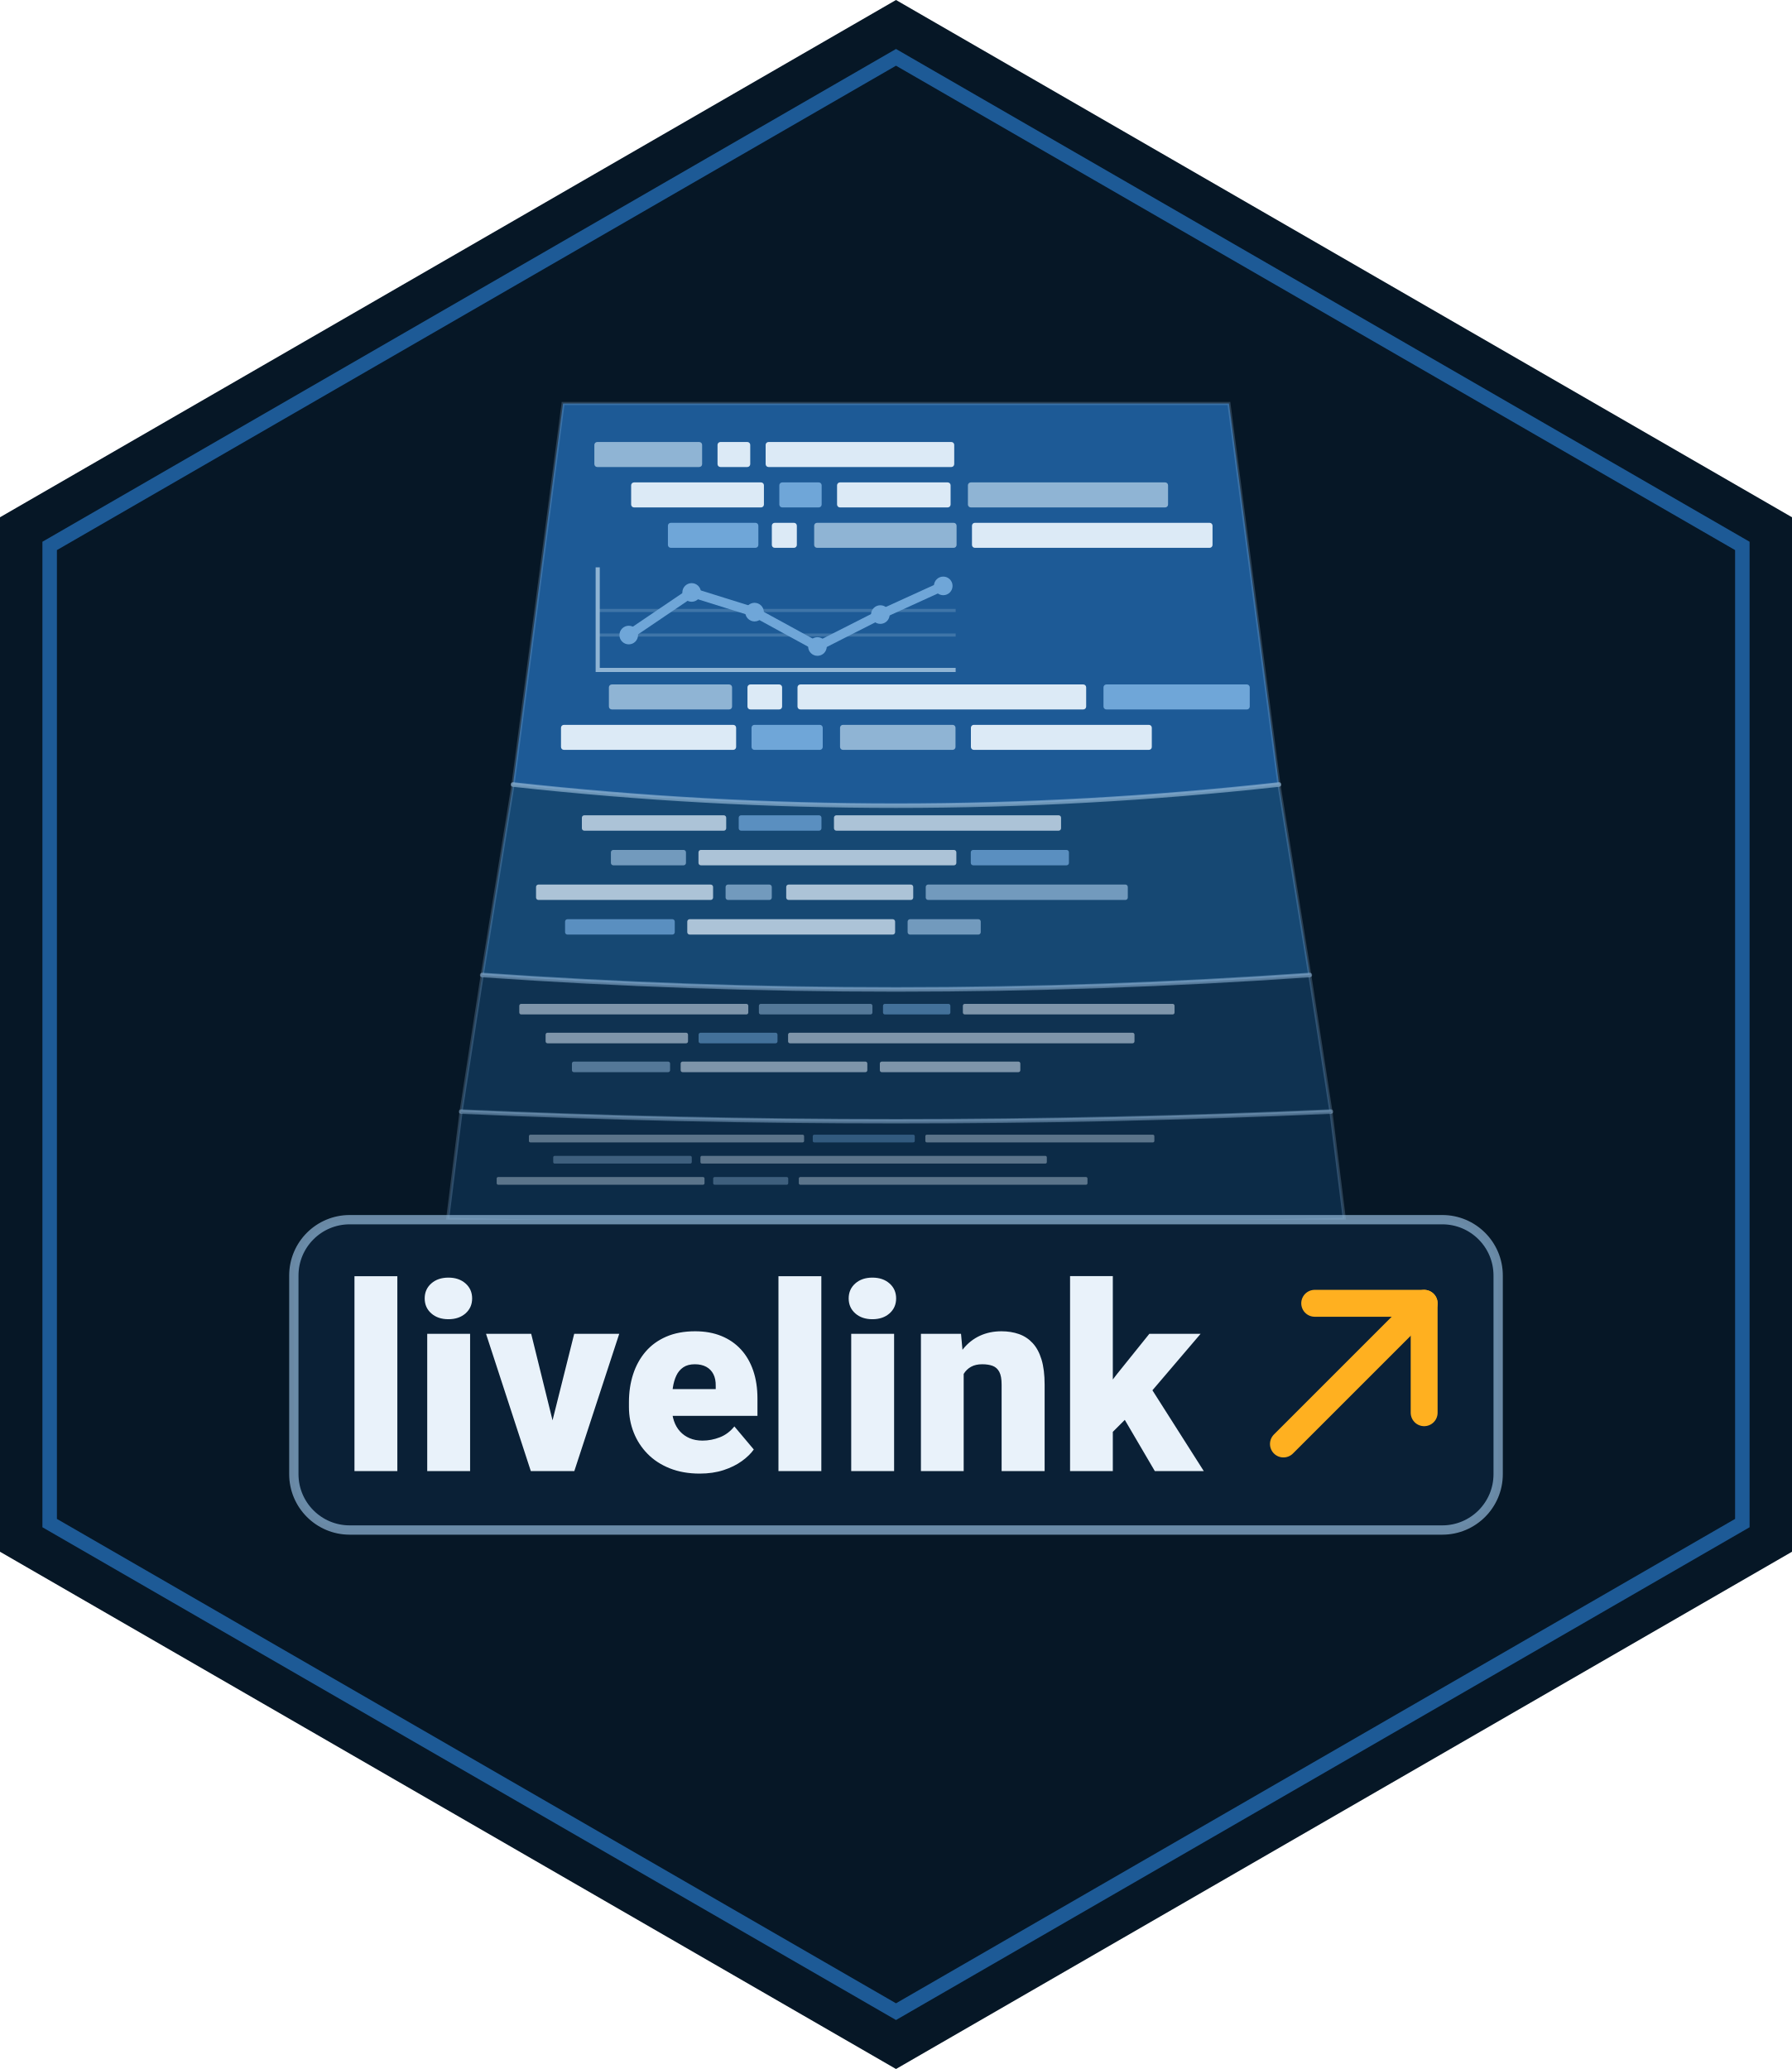
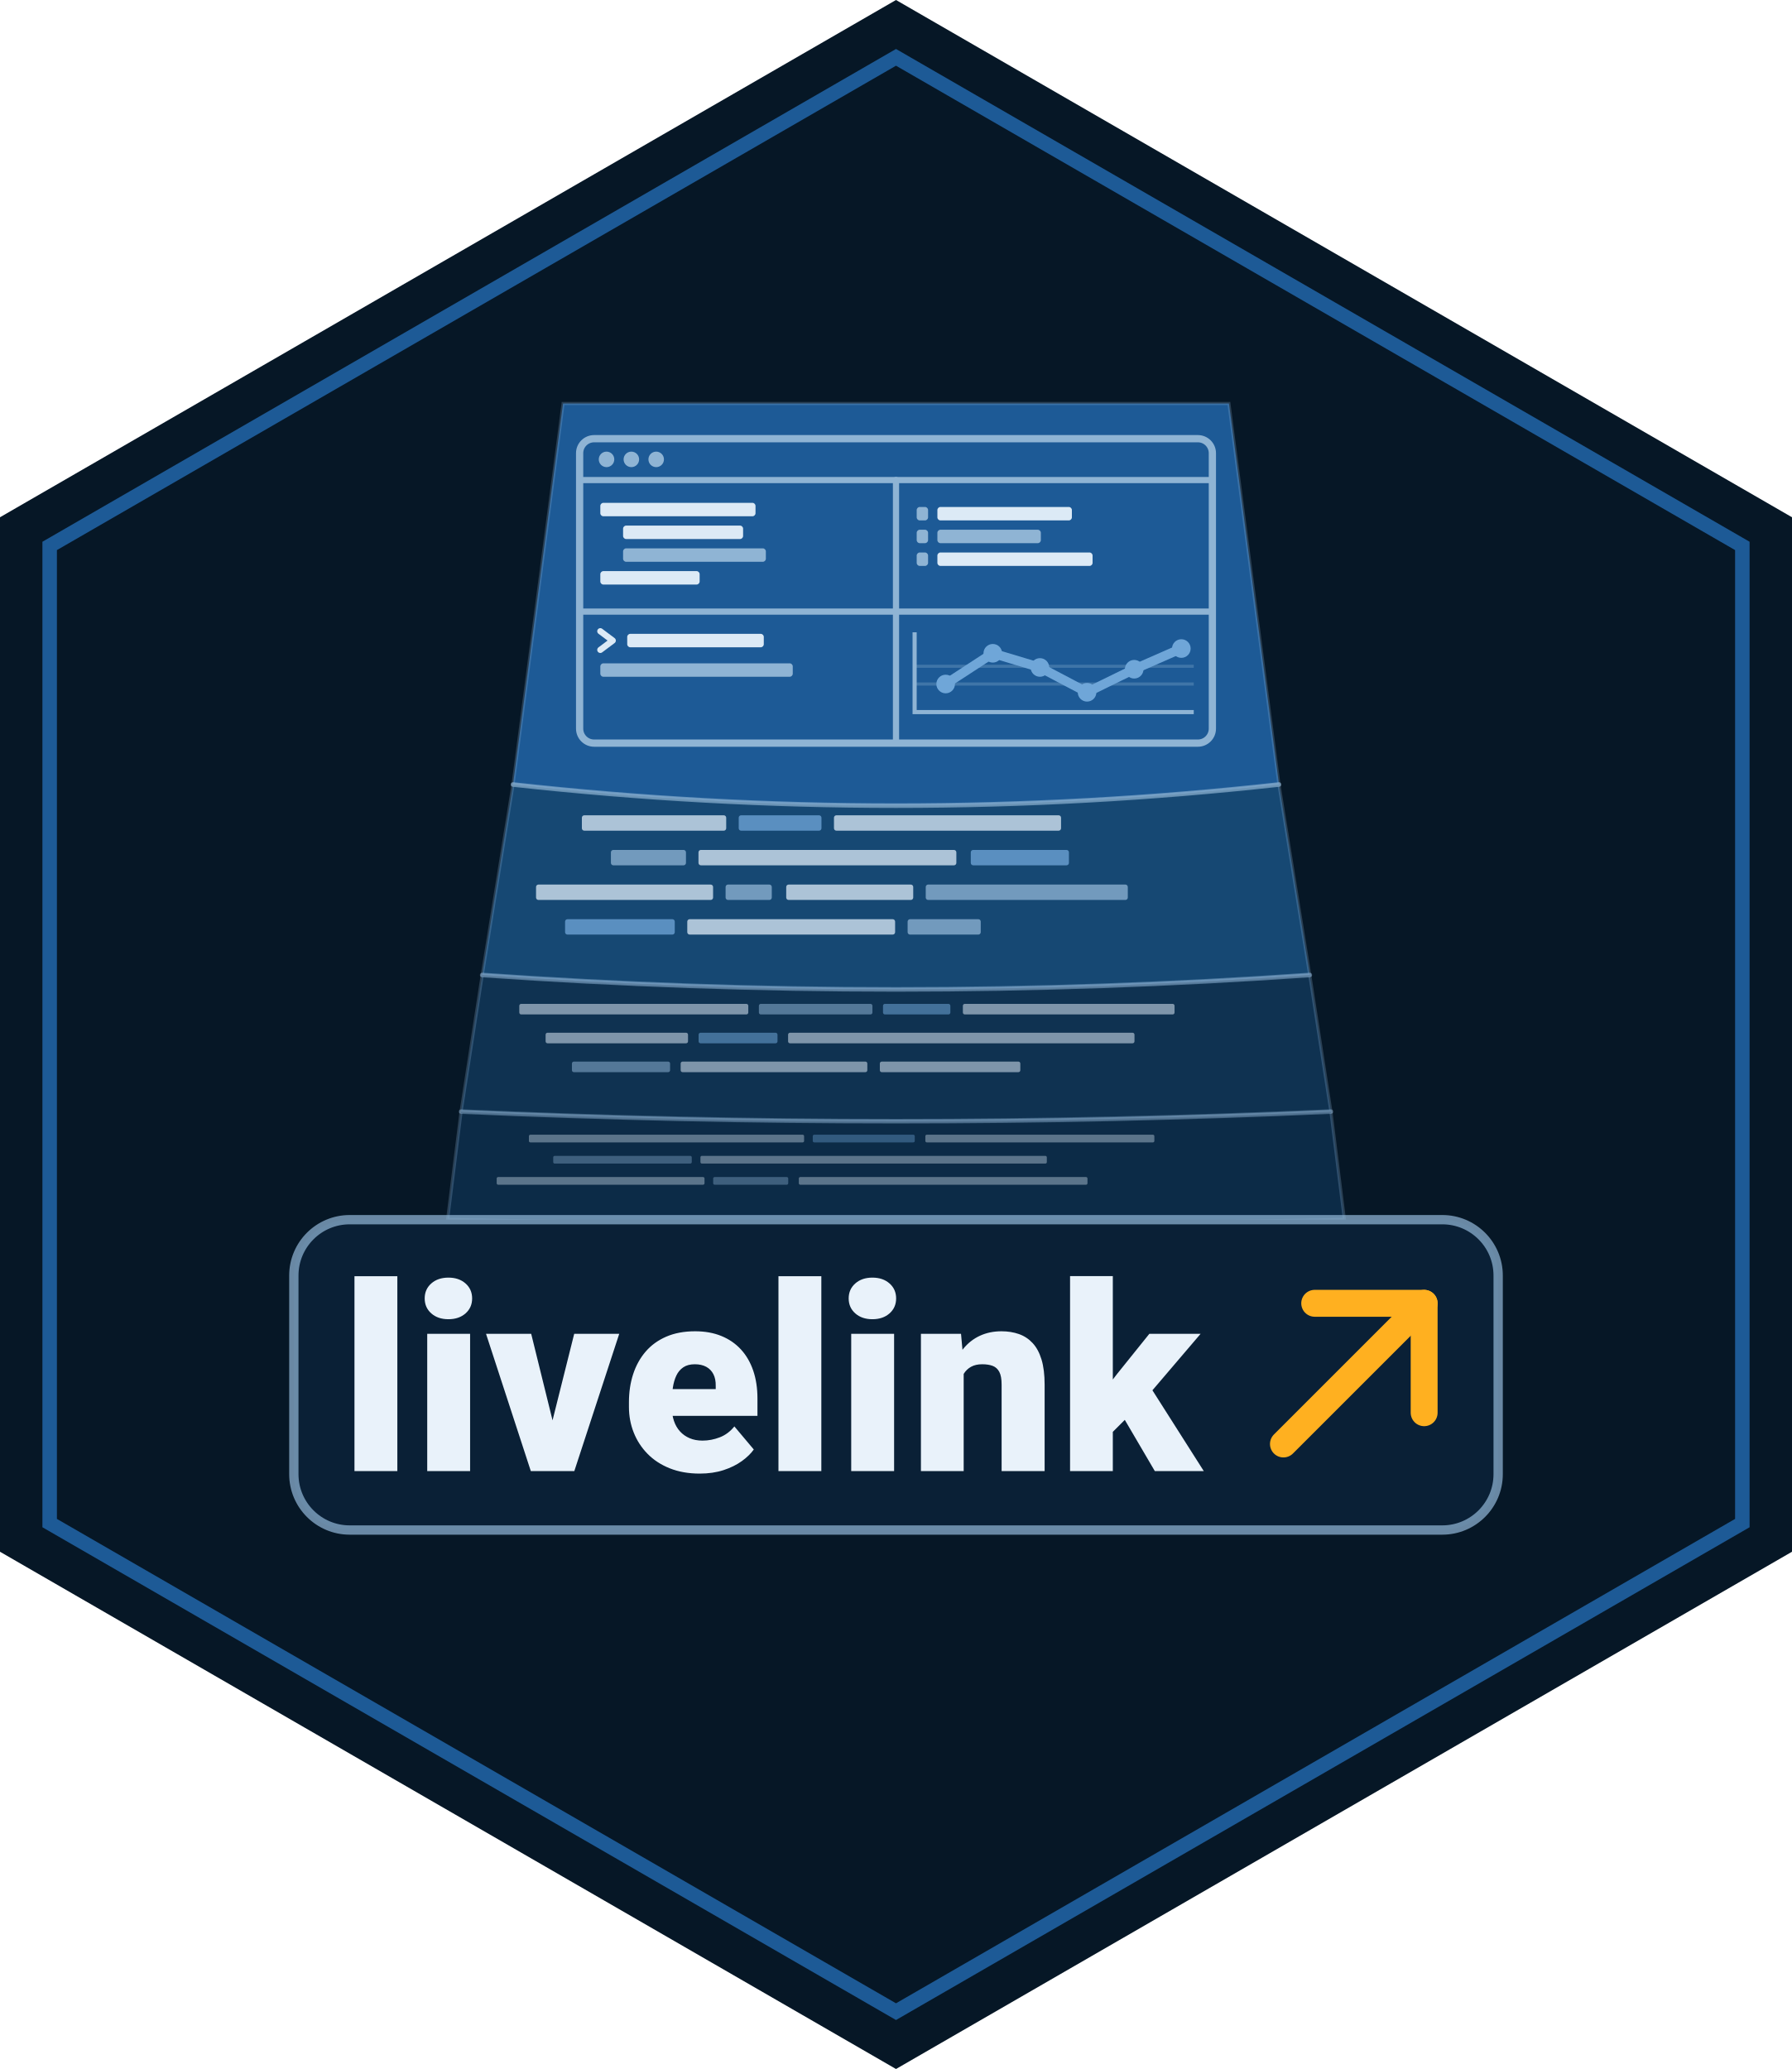
<svg xmlns="http://www.w3.org/2000/svg" viewBox="0 0 1732 2000" width="1732" height="2000" role="img" aria-label="livelink">
  <style>
/* THE FOLD -- 7000ms. A page of code is folded down and becomes a link.

     0-8    HOLD      the finished mark, at rest
     8-38   THE FOLD  the accordion loses 40% of its height, top panel first, 70ms
                      apart, and the whole sheet sinks 150 units -- so its top edge falls
                      465.456 and its last two panels go BEHIND the button.
     38-48  THE FORGE the link takes the fold: it gives 2.2% and its border lights.
     48-64  THE LAUNCH the arrow leaves up its own 45-degree shaft and the next one
                      arrives from the down-left. Both ends of the cut are invisible.
     64-90  THE UNFOLD the paper springs open, 1.6% past, and settles.
     90-100 HOLD

   THE BASE STATE IS THE COMPLETE STATIC LOGO. Every track below rests at the value the
   artwork already carries, so rsvg, a PDF, a feed reader and prefers-reduced-motion all
   draw the finished mark. The loop ends where it began -- no jump on repeat.
   THE WORDMARK DOES NOT MOVE. It is the hero, and the one fixed thing in the frame. */
#ll-pnl0,#ll-pnl1,#ll-pnl2,#ll-pnl3,
#ll-lift1,#ll-lift2,#ll-lift3,
#ll-lift1c,#ll-lift2c,#ll-lift3c,
#ll-crease1,#ll-crease2,#ll-crease3{transform-box:fill-box;transform-origin:50% 0%}
#ll-button,#ll-glyph{transform-box:fill-box;transform-origin:50% 50%}

#ll-sheet,#ll-pnl0,#ll-pnl1,#ll-pnl2,#ll-pnl3,
#ll-lift1,#ll-lift2,#ll-lift3,
#ll-lift1c,#ll-lift2c,#ll-lift3c,
#ll-crease1,#ll-crease2,#ll-crease3,
#ll-code0,#ll-code1,#ll-code2,#ll-code3,
#ll-button,#ll-glyph,#ll-arrow{
  animation-duration:7000ms;
  animation-iteration-count:infinite;
  animation-timing-function:linear
}

/* THE FOLD. A fold pulse walks down the sheet, 70ms per panel. The sheet also
   DESCENDS: the button is painted after it, so the paper slides behind the link. */
#ll-sheet{animation-name:ll-sink}
#ll-pnl0{animation-name:ll-fold0}
#ll-pnl1{animation-name:ll-fold1;animation-delay:70ms}
#ll-pnl2{animation-name:ll-fold2;animation-delay:140ms}
#ll-pnl3{animation-name:ll-fold3;animation-delay:210ms}
#ll-lift1,#ll-lift1c{animation-name:ll-drop1;animation-delay:70ms}
#ll-lift2,#ll-lift2c{animation-name:ll-drop2;animation-delay:140ms}
#ll-lift3,#ll-lift3c{animation-name:ll-drop3;animation-delay:210ms}
#ll-crease1{animation-name:ll-crease;animation-delay:70ms}
#ll-crease2{animation-name:ll-crease;animation-delay:140ms}
#ll-crease3{animation-name:ll-crease;animation-delay:210ms}
#ll-code0{animation-name:ll-dim}
#ll-code1{animation-name:ll-dim;animation-delay:70ms}
#ll-code2{animation-name:ll-dim;animation-delay:140ms}
#ll-code3{animation-name:ll-dim;animation-delay:210ms}

/* THE FORGE and THE LAUNCH */
#ll-button{animation-name:ll-press}
#ll-glyph{animation-name:ll-launch}
#ll-arrow{animation-name:ll-fade}
@keyframes ll-fold0{
  0%,8%{transform:translateY(0) scaleY(1);animation-timing-function:cubic-bezier(.62,.02,.24,1)}
  38%,64%{transform:translateY(147.312px) scaleY(.6);animation-timing-function:cubic-bezier(.24,.1,.32,1)}
  82%{transform:translateY(-5.8925px) scaleY(1.016);animation-timing-function:cubic-bezier(.42,0,.3,1)}
  90%,100%{transform:translateY(0) scaleY(1)}
}
@keyframes ll-fold1{
  0%,8%{transform:translateY(0) scaleY(1);animation-timing-function:cubic-bezier(.62,.02,.24,1)}
  38%,64%{transform:translateY(73.656px) scaleY(.6);animation-timing-function:cubic-bezier(.24,.1,.32,1)}
  82%{transform:translateY(-2.9462px) scaleY(1.016);animation-timing-function:cubic-bezier(.42,0,.3,1)}
  90%,100%{transform:translateY(0) scaleY(1)}
}
@keyframes ll-fold2{
  0%,8%{transform:translateY(0) scaleY(1);animation-timing-function:cubic-bezier(.62,.02,.24,1)}
  38%,64%{transform:translateY(52.824px) scaleY(.6);animation-timing-function:cubic-bezier(.24,.1,.32,1)}
  82%{transform:translateY(-2.113px) scaleY(1.016);animation-timing-function:cubic-bezier(.42,0,.3,1)}
  90%,100%{transform:translateY(0) scaleY(1)}
}
@keyframes ll-fold3{
  0%,8%{transform:translateY(0) scaleY(1);animation-timing-function:cubic-bezier(.62,.02,.24,1)}
  38%,64%{transform:translateY(41.664px) scaleY(.6);animation-timing-function:cubic-bezier(.24,.1,.32,1)}
  82%{transform:translateY(-1.6666px) scaleY(1.016);animation-timing-function:cubic-bezier(.42,0,.3,1)}
  90%,100%{transform:translateY(0) scaleY(1)}
}
@keyframes ll-drop1{
  0%,8%{transform:translateY(0);animation-timing-function:cubic-bezier(.62,.02,.24,1)}
  38%,64%{transform:translateY(73.656px);animation-timing-function:cubic-bezier(.24,.1,.32,1)}
  82%{transform:translateY(-2.9462px);animation-timing-function:cubic-bezier(.42,0,.3,1)}
  90%,100%{transform:translateY(0)}
}
@keyframes ll-drop2{
  0%,8%{transform:translateY(0);animation-timing-function:cubic-bezier(.62,.02,.24,1)}
  38%,64%{transform:translateY(52.824px);animation-timing-function:cubic-bezier(.24,.1,.32,1)}
  82%{transform:translateY(-2.113px);animation-timing-function:cubic-bezier(.42,0,.3,1)}
  90%,100%{transform:translateY(0)}
}
@keyframes ll-drop3{
  0%,8%{transform:translateY(0);animation-timing-function:cubic-bezier(.62,.02,.24,1)}
  38%,64%{transform:translateY(41.664px);animation-timing-function:cubic-bezier(.24,.1,.32,1)}
  82%{transform:translateY(-1.6666px);animation-timing-function:cubic-bezier(.42,0,.3,1)}
  90%,100%{transform:translateY(0)}
}
/* A fold line is welded to the fold it draws: same S, same stagger, so the crease
   closes with the panel edge it lies on instead of floating off it. Its bounding box
   starts at its own chord, so scaling about 50% 0% squashes the SAG and leaves the
   chord where the lift groups put it. */
@keyframes ll-crease{
  0%,8%{transform:scaleY(1);animation-timing-function:cubic-bezier(.62,.02,.24,1)}
  38%,64%{transform:scaleY(.6);animation-timing-function:cubic-bezier(.24,.1,.32,1)}
  82%{transform:scaleY(1.016);animation-timing-function:cubic-bezier(.42,0,.3,1)}
  90%,100%{transform:scaleY(1)}
}
/* THE SINK. The sheet does not just shorten, it DESCENDS -- the fold is a page being put
   away. This is the move that makes the panels disappear behind the link. */
@keyframes ll-sink{
  0%,8%{transform:translateY(0);animation-timing-function:cubic-bezier(.62,.02,.24,1)}
  38%,64%{transform:translateY(150px);animation-timing-function:cubic-bezier(.3,.02,.28,1)}
  82%,100%{transform:translateY(0)}
}
@keyframes ll-dim{
  0%,8%{opacity:1;animation-timing-function:cubic-bezier(.62,.02,.24,1)}
  38%,64%{opacity:.4;animation-timing-function:cubic-bezier(.24,.1,.32,1)}
  90%,100%{opacity:1}
}
/* THE FORGE: the sheet has just poured into it, so the link gives, and its border comes
   up and STAYS up until the arrow is home. The link exists now. */
@keyframes ll-press{
  0%,38%{transform:scale(1);stroke-opacity:0.72;animation-timing-function:cubic-bezier(.4,0,.2,1)}
  43%{transform:scale(.978);stroke-opacity:0.95;animation-timing-function:cubic-bezier(.3,0,.3,1)}
  50%,64%{transform:scale(1);stroke-opacity:0.95;animation-timing-function:cubic-bezier(.3,0,.3,1)}
  76%,100%{transform:scale(1);stroke-opacity:0.72}
}
/* THE LAUNCH: 48.083 units up the 45-degree shaft the arrow is already drawn on. It is
   cut and re-seeded at the mirrored offset while it is at opacity 0, then decelerates
   back to EXACTLY its base position. No drift, and no jump on repeat. */
@keyframes ll-launch{
  0%,48%{transform:translate(0,0);animation-timing-function:cubic-bezier(.5,0,.85,.15)}
  57%{transform:translate(34px,-34px)}
  57.5%{transform:translate(-34px,34px);animation-timing-function:cubic-bezier(.12,.7,.24,1)}
  66%,100%{transform:translate(0,0)}
}
@keyframes ll-fade{
  0%,52%{opacity:1;animation-timing-function:cubic-bezier(.5,0,.85,.15)}
  57%,57.5%{opacity:0;animation-timing-function:cubic-bezier(.12,.7,.24,1)}
  63%,100%{opacity:1}
}

@media (prefers-reduced-motion: reduce){*{animation:none !important}}
</style>
  <path id="ll-hex" d="M866 0 L1732 500 L1732 1500 L866 2000 L0 1500 L0 500 Z" fill="#061726" />
  <g id="livelink-logo-dark-animated-art">
    <g id="ll-art">
      <defs>
        <clipPath id="ll-clip0">
          <path d="M544.22 390.06 L1187.78 390.06 L1236.14 758.34 Q866 799.26 495.86 758.34 Z" />
        </clipPath>
        <clipPath id="ll-clip1">
          <path d="M495.86 758.34 Q866 799.26 1236.14 758.34 L1265.9 942.48 Q866 970.38 466.1 942.48 Z" />
        </clipPath>
        <clipPath id="ll-clip2">
          <path d="M466.1 942.48 Q866 970.38 1265.9 942.48 L1286.36 1074.54 Q866 1093.14 445.64 1074.54 Z" />
        </clipPath>
        <clipPath id="ll-clip3">
          <path d="M445.64 1074.54 Q866 1093.14 1286.36 1074.54 L1299.38 1178.7 Q866 1188.0 432.62 1178.7 Z" />
        </clipPath>
      </defs>
      <g id="ll-sheet">
        <g id="ll-lift3">
          <g id="ll-lift2">
            <g id="ll-lift1">
              <g id="ll-pnl0">
                <path id="ll-sheet0" d="M544.22 390.06 L1187.78 390.06 L1236.14 758.34 Q866 799.26 495.86 758.34 Z" fill="#1D5A96" stroke="#8FB4D4" stroke-opacity="0.26" stroke-width="3" />
                <g id="ll-code0" clip-path="url(#ll-clip0)">
-                   <rect x="574.46" y="427.26" width="104.16" height="24.18" rx="2.79" fill="#8FB4D4" />
-                   <rect x="693.5" y="427.26" width="31.62" height="24.18" rx="2.79" fill="#DCEAF6" />
-                   <rect x="740.0" y="427.26" width="182.28" height="24.18" rx="2.79" fill="#DCEAF6" />
-                   <rect x="610.01" y="466.32" width="128.34" height="24.18" rx="2.79" fill="#DCEAF6" />
-                   <rect x="753.23" y="466.32" width="40.92" height="24.18" rx="2.79" fill="#6FA6D8" />
-                   <rect x="809.03" y="466.32" width="109.74" height="24.18" rx="2.79" fill="#DCEAF6" />
-                   <rect x="935.51" y="466.32" width="193.44" height="24.18" rx="2.79" fill="#8FB4D4" />
-                   <rect x="645.55" y="505.38" width="87.42" height="24.18" rx="2.79" fill="#6FA6D8" />
-                   <rect x="745.99" y="505.38" width="24.18" height="24.18" rx="2.79" fill="#DCEAF6" />
-                   <rect x="786.91" y="505.38" width="137.64" height="24.18" rx="2.79" fill="#8FB4D4" />
-                   <rect x="939.43" y="505.38" width="232.5" height="24.18" rx="2.79" fill="#DCEAF6" />
+                   <rect x="560.22" y="424.06" width="611.56" height="294.28" rx="14" fill="none" stroke="#8FB4D4" stroke-width="7.0" />
+                   <g fill="none" stroke="#8FB4D4" stroke-width="6.0" stroke-linecap="round">
+                     <path d="M560.22 464.06 H1171.78" />
+                     <path d="M866.00 464.06 V718.34" />
+                     <path d="M560.22 591.20 H1171.78" />
+                   </g>
+                   <g fill="#8FB4D4">
+                     <circle cx="586.22" cy="444.06" r="7.5" />
+                     <circle cx="610.22" cy="444.06" r="7.5" />
+                     <circle cx="634.22" cy="444.06" r="7.5" />
+                   </g>
+                   <rect x="580.22" y="486.06" width="150.00" height="13.00" rx="3.0" fill="#DCEAF6" />
+                   <rect x="602.22" y="508.06" width="116.00" height="13.00" rx="3.0" fill="#DCEAF6" />
+                   <rect x="602.22" y="530.06" width="138.00" height="13.00" rx="3.0" fill="#8FB4D4" />
+                   <rect x="580.22" y="552.06" width="96.00" height="13.00" rx="3.0" fill="#DCEAF6" />
+                   <path d="M580.22 610.20 L592.22 619.20 L580.22 628.20" fill="none" stroke="#DCEAF6" stroke-width="6" stroke-linecap="round" stroke-linejoin="round" />
+                   <rect x="606.22" y="612.70" width="132.00" height="13.00" rx="3.0" fill="#DCEAF6" />
+                   <rect x="580.22" y="641.20" width="186.00" height="13.00" rx="3.0" fill="#8FB4D4" />
+                   <rect x="886.00" y="490.06" width="11.00" height="13.00" rx="3.0" fill="#8FB4D4" />
+                   <rect x="906.00" y="490.06" width="130.00" height="13.00" rx="3.0" fill="#DCEAF6" />
+                   <rect x="886.00" y="512.06" width="11.00" height="13.00" rx="3.0" fill="#8FB4D4" />
+                   <rect x="906.00" y="512.06" width="100.00" height="13.00" rx="3.0" fill="#8FB4D4" />
+                   <rect x="886.00" y="534.06" width="11.00" height="13.00" rx="3.0" fill="#8FB4D4" />
+                   <rect x="906.00" y="534.06" width="150.00" height="13.00" rx="3.0" fill="#DCEAF6" />
                  <g id="ll-plot">
                    <g fill="none" stroke="#8FB4D4" stroke-opacity="0.3" stroke-width="3.0">
-                       <path d="M577.70 613.87 H923.66" />
-                       <path d="M577.70 590.11 H923.66" />
+                       <path d="M884.00 661.20 H1153.78" />
+                       <path d="M884.00 644.06 H1153.78" />
                    </g>
-                     <path id="ll-plot-axis" d="M577.70 548.44 V647.62 H923.66" fill="none" stroke="#8FB4D4" stroke-width="4.0" />
-                     <path id="ll-plot-series" d="M607.70 613.87L668.49 572.69L729.28 591.70L790.08 624.95L850.87 594.07L911.66 566.36" fill="none" stroke="#6FA6D8" stroke-width="9.0" stroke-linecap="round" stroke-linejoin="round" />
+                     <path id="ll-plot-axis" d="M884.00 611.20 V688.34 H1153.78" fill="none" stroke="#8FB4D4" stroke-width="4.0" />
+                     <path id="ll-plot-series" d="M914.00 661.20L959.56 631.49L1005.11 645.20L1050.67 669.20L1096.22 646.91L1141.78 626.91" fill="none" stroke="#6FA6D8" stroke-width="9.0" stroke-linecap="round" stroke-linejoin="round" />
                    <g fill="#6FA6D8">
-                       <circle cx="607.70" cy="613.87" r="9.0" />
-                       <circle cx="668.49" cy="572.69" r="9.0" />
-                       <circle cx="729.28" cy="591.70" r="9.0" />
-                       <circle cx="790.08" cy="624.95" r="9.0" />
-                       <circle cx="850.87" cy="594.07" r="9.0" />
-                       <circle cx="911.66" cy="566.36" r="9.0" />
+                       <circle cx="914.00" cy="661.20" r="9.0" />
+                       <circle cx="959.56" cy="631.49" r="9.0" />
+                       <circle cx="1005.11" cy="645.20" r="9.0" />
+                       <circle cx="1050.67" cy="669.20" r="9.0" />
+                       <circle cx="1096.22" cy="646.91" r="9.0" />
+                       <circle cx="1141.78" cy="626.91" r="9.0" />
                    </g>
                  </g>
-                   <rect x="588.52" y="661.62" width="119.04" height="24.18" rx="2.79" fill="#8FB4D4" />
-                   <rect x="722.44" y="661.62" width="33.48" height="24.18" rx="2.79" fill="#DCEAF6" />
-                   <rect x="770.8" y="661.62" width="279.0" height="24.18" rx="2.79" fill="#DCEAF6" />
-                   <rect x="1066.54" y="661.62" width="141.36" height="24.18" rx="2.79" fill="#6FA6D8" />
-                   <rect x="542.22" y="700.68" width="169.26" height="24.18" rx="2.79" fill="#DCEAF6" />
-                   <rect x="726.36" y="700.68" width="68.82" height="24.18" rx="2.79" fill="#6FA6D8" />
-                   <rect x="811.92" y="700.68" width="111.6" height="24.18" rx="2.79" fill="#8FB4D4" />
-                   <rect x="938.4" y="700.68" width="174.84" height="24.18" rx="2.79" fill="#DCEAF6" />
                </g>
              </g>
            </g>
            <g id="ll-pnl1">
              <path id="ll-sheet1" d="M495.86 758.34 Q866 799.26 1236.14 758.34 L1265.9 942.48 Q866 970.38 466.1 942.48 Z" fill="#164873" stroke="#8FB4D4" stroke-opacity="0.26" stroke-width="3" />
              <g id="ll-code1" clip-path="url(#ll-clip1)">
                <rect x="562.39" y="788.1" width="139.5" height="14.88" rx="2.33" fill="#ACC3D7" />
                <rect x="713.98" y="788.1" width="79.98" height="14.88" rx="2.33" fill="#5A8FC0" />
                <rect x="806.05" y="788.1" width="219.48" height="14.88" rx="2.33" fill="#ACC3D7" />
                <rect x="590.46" y="821.58" width="72.54" height="14.88" rx="2.33" fill="#729ABD" />
                <rect x="675.09" y="821.58" width="249.24" height="14.88" rx="2.33" fill="#ACC3D7" />
                <rect x="938.28" y="821.58" width="94.86" height="14.88" rx="2.33" fill="#5A8FC0" />
                <rect x="518.09" y="855.06" width="171.12" height="14.88" rx="2.33" fill="#ACC3D7" />
                <rect x="701.3" y="855.06" width="44.64" height="14.88" rx="2.33" fill="#729ABD" />
                <rect x="759.89" y="855.06" width="122.76" height="14.88" rx="2.33" fill="#ACC3D7" />
                <rect x="894.74" y="855.06" width="195.3" height="14.88" rx="2.33" fill="#729ABD" />
                <rect x="546.15" y="888.54" width="106.02" height="14.88" rx="2.33" fill="#5A8FC0" />
                <rect x="664.26" y="888.54" width="200.88" height="14.88" rx="2.33" fill="#ACC3D7" />
                <rect x="877.23" y="888.54" width="70.68" height="14.88" rx="2.33" fill="#729ABD" />
              </g>
            </g>
          </g>
          <g id="ll-pnl2">
            <path id="ll-sheet2" d="M466.1 942.48 Q866 970.38 1265.9 942.48 L1286.36 1074.54 Q866 1093.14 445.64 1074.54 Z" fill="#0F3251" stroke="#8FB4D4" stroke-opacity="0.26" stroke-width="3" />
            <g id="ll-code2" clip-path="url(#ll-clip2)">
              <rect x="501.9" y="970.38" width="221.34" height="10.23" rx="1.86" fill="#7E95AA" />
              <rect x="733.48" y="970.38" width="109.74" height="10.23" rx="1.86" fill="#547898" />
              <rect x="853.45" y="970.38" width="65.1" height="10.23" rx="1.86" fill="#43719A" />
              <rect x="930.63" y="970.38" width="204.6" height="10.23" rx="1.86" fill="#7E95AA" />
              <rect x="527.34" y="998.28" width="137.64" height="10.23" rx="1.86" fill="#7E95AA" />
              <rect x="675.21" y="998.28" width="76.26" height="10.23" rx="1.86" fill="#43719A" />
              <rect x="761.7" y="998.28" width="334.8" height="10.23" rx="1.86" fill="#7E95AA" />
              <rect x="552.78" y="1026.18" width="94.86" height="10.23" rx="1.86" fill="#547898" />
              <rect x="657.87" y="1026.18" width="180.42" height="10.23" rx="1.86" fill="#7E95AA" />
              <rect x="850.38" y="1026.18" width="135.78" height="10.23" rx="1.86" fill="#7E95AA" />
            </g>
          </g>
        </g>
        <g id="ll-pnl3">
          <path id="ll-sheet3" d="M445.64 1074.54 Q866 1093.14 1286.36 1074.54 L1299.38 1178.7 Q866 1188.0 432.62 1178.7 Z" fill="#0C2B47" stroke="#8FB4D4" stroke-opacity="0.26" stroke-width="3" />
          <g id="ll-code3" clip-path="url(#ll-clip3)">
            <rect x="511.2" y="1096.86" width="265.98" height="7.44" rx="1.4" fill="#5B748A" />
            <rect x="785.55" y="1096.86" width="98.58" height="7.44" rx="1.4" fill="#325A7E" />
            <rect x="894.37" y="1096.86" width="221.34" height="7.44" rx="1.4" fill="#5B748A" />
            <rect x="534.69" y="1117.32" width="133.92" height="7.44" rx="1.4" fill="#3E5F7D" />
            <rect x="676.98" y="1117.32" width="334.8" height="7.44" rx="1.4" fill="#5B748A" />
            <rect x="480.05" y="1137.78" width="200.88" height="7.44" rx="1.4" fill="#5B748A" />
            <rect x="689.3" y="1137.78" width="72.54" height="7.44" rx="1.4" fill="#3E5F7D" />
            <rect x="772.07" y="1137.78" width="279.0" height="7.44" rx="1.4" fill="#5B748A" />
          </g>
        </g>
        <g id="ll-lift3c">
          <g id="ll-lift2c">
            <g id="ll-lift1c">
              <path id="ll-crease1" d="M495.86 758.34 Q866 799.26 1236.14 758.34" fill="none" stroke="#8FB4D4" stroke-opacity="0.62" stroke-width="4.5" stroke-linecap="round" />
            </g>
            <path id="ll-crease2" d="M466.1 942.48 Q866 970.38 1265.9 942.48" fill="none" stroke="#8FB4D4" stroke-opacity="0.48" stroke-width="4.5" stroke-linecap="round" />
          </g>
          <path id="ll-crease3" d="M445.64 1074.54 Q866 1093.14 1286.36 1074.54" fill="none" stroke="#8FB4D4" stroke-opacity="0.38" stroke-width="4.5" stroke-linecap="round" />
        </g>
      </g>
      <rect id="ll-button" x="284.0" y="1179.0" width="1164.0" height="300.0" rx="54.0" fill="#0A2036" stroke="#8FB4D4" stroke-opacity="0.72" stroke-width="9" />
      <g id="ll-wordmark-xf" transform="translate(8.275 87.28) scale(0.86)">
        <path id="ll-wordmark" d="M436.94 1333V1552H388.75V1333ZM518.71 1397.73V1552H470.52V1397.73ZM467.67 1357.95Q467.67 1347.69 475.08 1341.13Q482.49 1334.57 494.33 1334.57Q506.16 1334.57 513.58 1341.13Q520.99 1347.69 520.99 1357.95Q520.99 1368.22 513.58 1374.78Q506.16 1381.33 494.33 1381.33Q482.49 1381.33 475.08 1374.78Q467.67 1368.22 467.67 1357.95ZM605.33 1519.06 635.7 1397.73H686.31L635.84 1552H605.9ZM587.36 1397.73 617.3 1519.06 617.02 1552H586.93L536.6 1397.73ZM776.78 1554.85Q757.96 1554.85 743.13 1548.93Q728.3 1543.02 718.11 1532.61Q707.92 1522.2 702.57 1508.66Q697.22 1495.11 697.22 1480V1474.58Q697.22 1457.61 701.93 1443.14Q706.63 1428.67 715.9 1417.83Q725.17 1407 739.14 1400.94Q753.11 1394.88 771.65 1394.88Q788.04 1394.88 801.02 1400.15Q813.99 1405.43 823.05 1415.27Q832.1 1425.11 836.88 1439.08Q841.65 1453.05 841.65 1470.45V1489.98H715.61V1459.89H794.75V1456.19Q794.89 1448.49 792.11 1443.07Q789.33 1437.65 784.05 1434.8Q778.78 1431.95 771.22 1431.95Q763.38 1431.95 758.32 1435.37Q753.25 1438.79 750.47 1444.71Q747.69 1450.63 746.55 1458.33Q745.41 1466.03 745.41 1474.58V1480Q745.41 1488.55 747.77 1495.54Q750.12 1502.53 754.61 1507.44Q759.1 1512.36 765.45 1515.07Q771.79 1517.78 779.92 1517.78Q789.75 1517.78 799.31 1514.07Q808.86 1510.37 815.7 1501.81L837.52 1527.76Q832.81 1534.46 824.19 1540.74Q815.56 1547.01 803.58 1550.93Q791.61 1554.85 776.78 1554.85ZM913.44 1333V1552H865.25V1333ZM995.22 1397.73V1552H947.02V1397.73ZM944.17 1357.95Q944.17 1347.69 951.59 1341.13Q959 1334.57 970.83 1334.57Q982.67 1334.57 990.08 1341.13Q997.5 1347.69 997.5 1357.95Q997.5 1368.22 990.08 1374.78Q982.67 1381.33 970.83 1381.33Q959 1381.33 951.59 1374.78Q944.17 1368.22 944.17 1357.95ZM1073.42 1430.67V1552H1025.37V1397.73H1070.43ZM1067.72 1469.59 1056.46 1469.88Q1056.46 1452.2 1060.73 1438.29Q1065.01 1424.39 1072.85 1414.7Q1080.69 1405 1091.6 1399.94Q1102.51 1394.88 1115.91 1394.88Q1126.6 1394.88 1135.52 1398.02Q1144.43 1401.15 1150.91 1408.14Q1157.4 1415.12 1160.89 1426.6Q1164.39 1438.08 1164.39 1454.9V1552H1116.05V1454.76Q1116.05 1445.49 1113.49 1440.58Q1110.92 1435.66 1106.07 1433.8Q1101.23 1431.95 1094.24 1431.95Q1086.83 1431.95 1081.69 1434.8Q1076.56 1437.65 1073.49 1442.71Q1070.43 1447.78 1069.07 1454.62Q1067.72 1461.46 1067.72 1469.59ZM1241.03 1332.86V1552H1192.98V1332.86ZM1339.69 1397.73 1272.68 1476.29 1237.6 1511.37 1216.65 1480.85 1245.87 1442.79 1282.09 1397.73ZM1288.22 1552 1247.01 1481.71 1282.52 1456.47 1343.25 1552Z" fill="#E9F2FA" />
      </g>
      <g id="ll-glyph">
        <g id="ll-arrow" transform="translate(1227.47 1246.83)" fill="none" stroke="#FFB020" stroke-width="26.0" stroke-linecap="round" stroke-linejoin="round">
          <path id="ll-glyph-shaft" d="M13.0 149.0 L149.0 13.0" />
          <path id="ll-glyph-head" d="M43.22 13.0 L149.0 13.0 L149.0 118.78" />
        </g>
      </g>
    </g>
  </g>
  <g transform="translate(866 1000) scale(0.944573) translate(-866 -1000)">
    <path id="ll-rim" d="M866 0 L1732 500 L1732 1500 L866 2000 L0 1500 L0 500 Z" fill="none" stroke="#1D5A96" stroke-width="14.822" />
  </g>
</svg>
